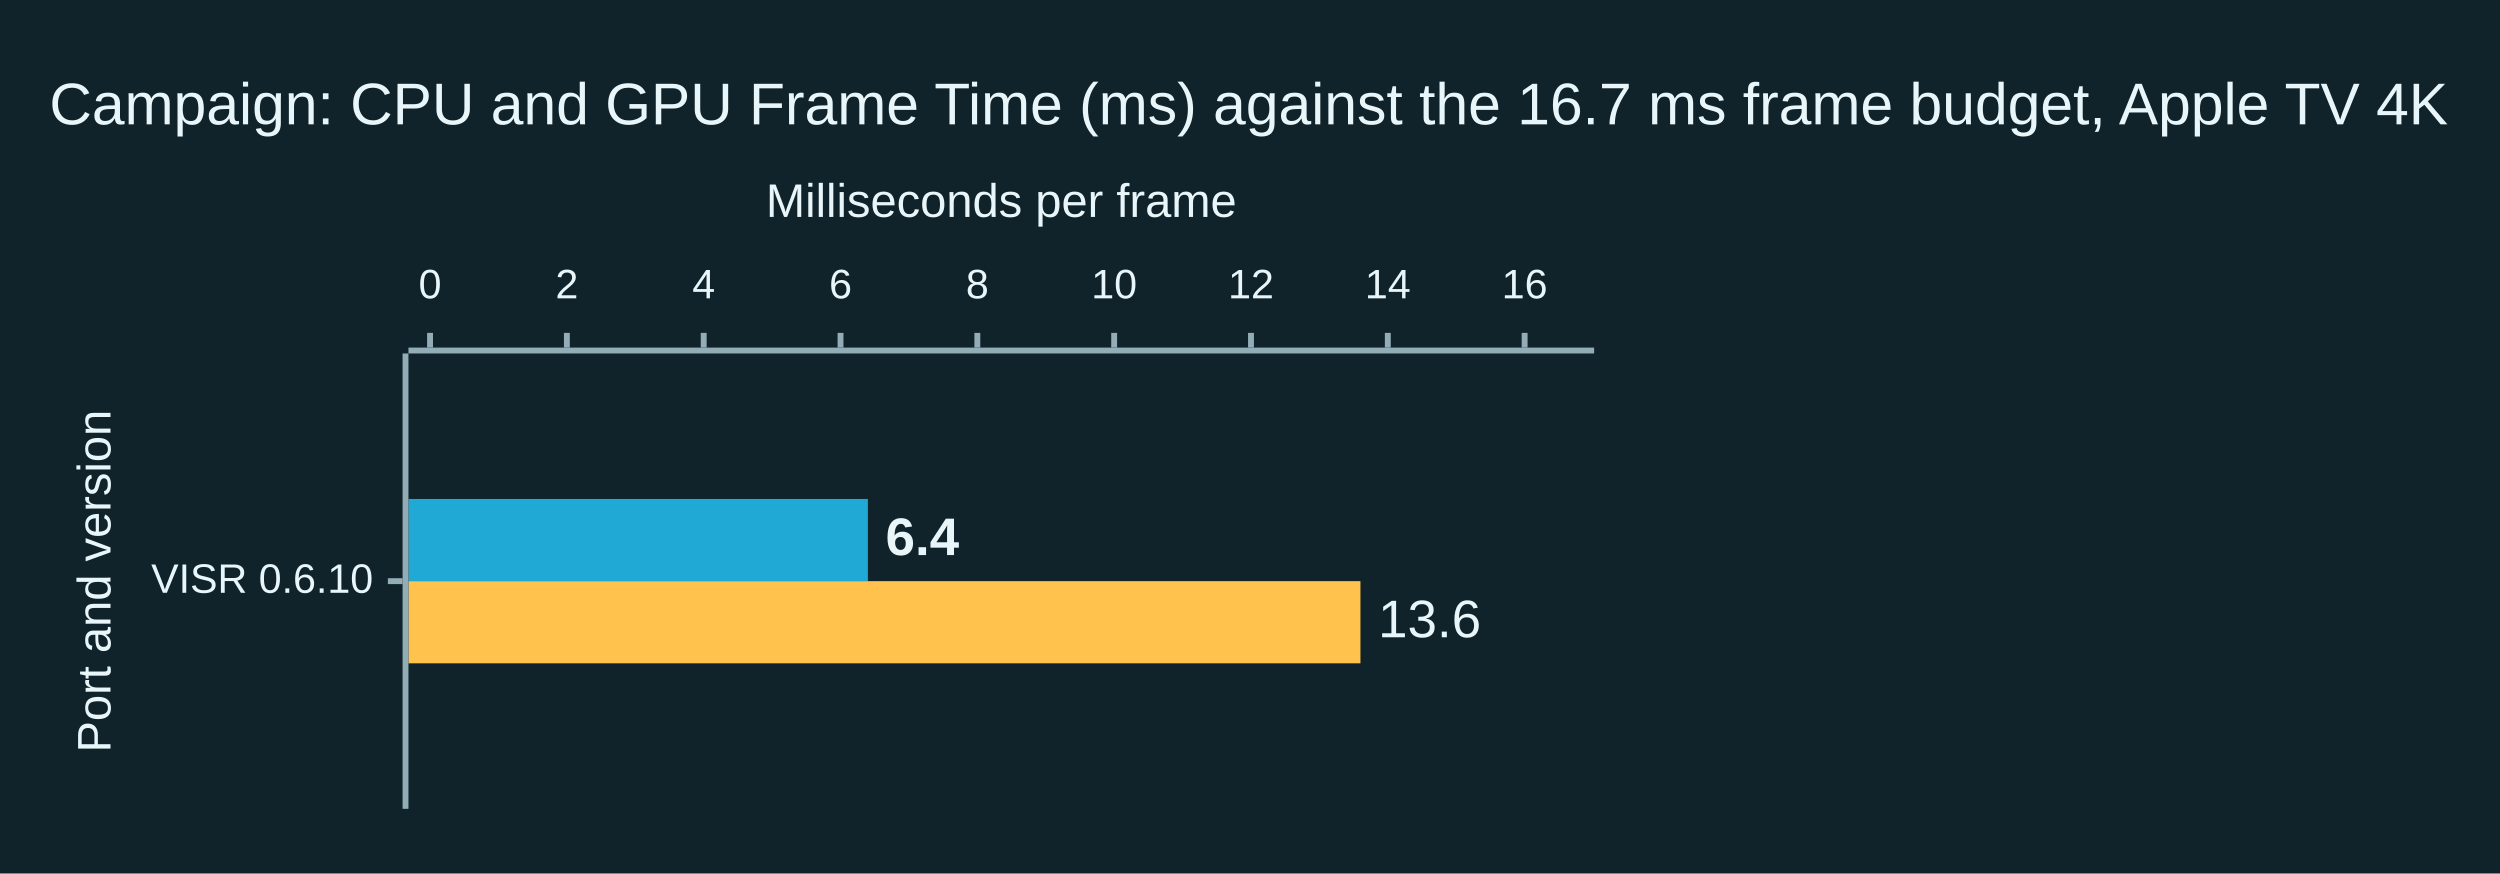
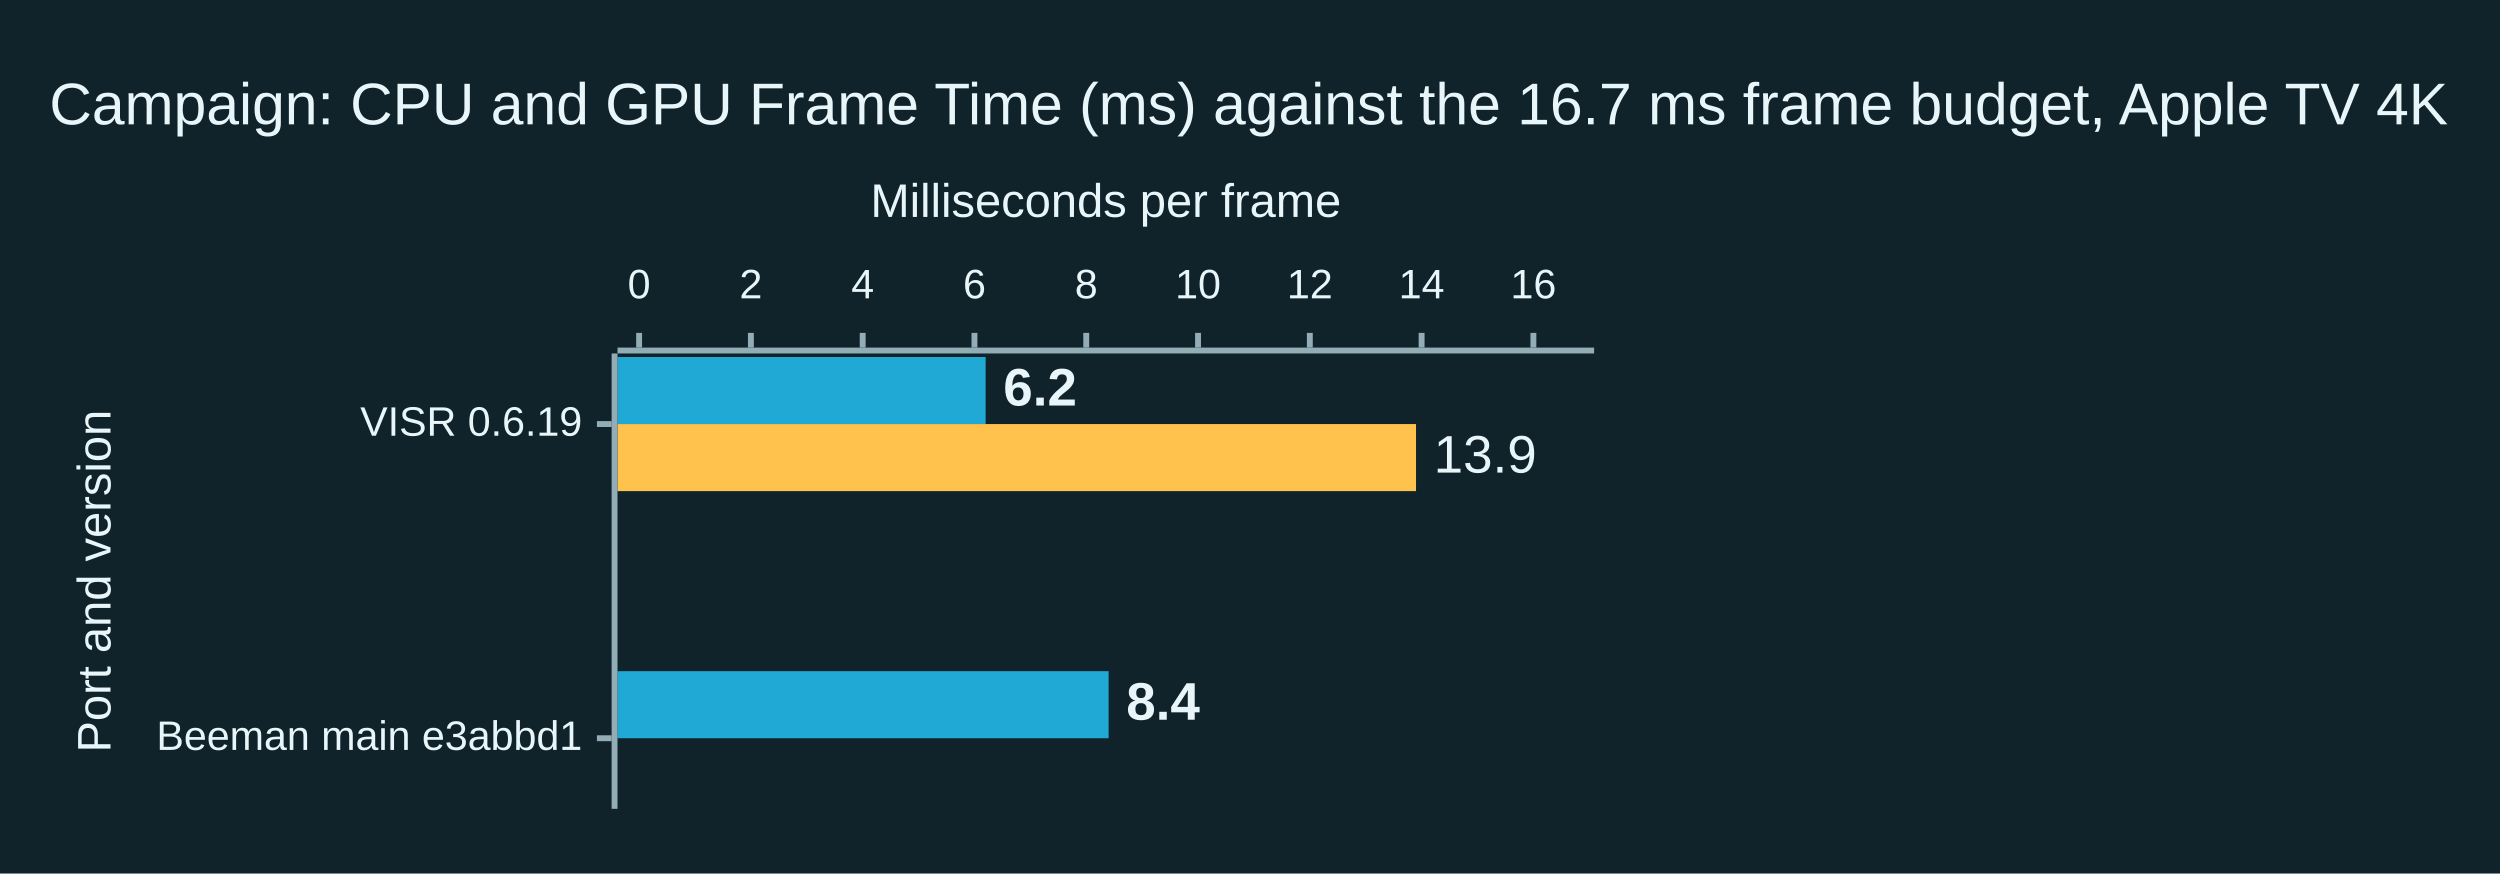
- <svg xmlns="http://www.w3.org/2000/svg" color="#e8f6fa" id="static" width="100%" style="max-width: 850px;" viewBox="-22 -15 850 297" role="graphics-document document" aria-roledescription="xychart">
+ <svg xmlns="http://www.w3.org/2000/svg" color="#e8f6fa" data-source-sha256="e01832fdb0389aa044bddf7de37bcd4deb6c9ec057c90f788d31bc79dc2b5e6a" id="static" width="100%" style="max-width: 850px;" viewBox="-22 -15 850 297" role="graphics-document document" aria-roledescription="xychart">
  <style>#static{font-family:"trebuchet ms",verdana,arial,sans-serif;font-size:16px;fill:#333;}@keyframes edge-animation-frame{from{stroke-dashoffset:0;}}@keyframes dash{to{stroke-dashoffset:0;}}#static .edge-animation-slow{stroke-dasharray:9,5!important;stroke-dashoffset:900;animation:dash 50s linear infinite;stroke-linecap:round;}#static .edge-animation-fast{stroke-dasharray:9,5!important;stroke-dashoffset:900;animation:dash 20s linear infinite;stroke-linecap:round;}#static .error-icon{fill:hsl(220.588, 100%, 98.333%);}#static .error-text{fill:rgb(8.5, 5.75, 0);stroke:rgb(8.5, 5.75, 0);}#static .edge-thickness-normal{stroke-width:1px;}#static .edge-thickness-thick{stroke-width:3.5px;}#static .edge-pattern-solid{stroke-dasharray:0;}#static .edge-thickness-invisible{stroke-width:0;fill:none;}#static .edge-pattern-dashed{stroke-dasharray:3;}#static .edge-pattern-dotted{stroke-dasharray:2;}#static .marker{fill:#0b0b0b;stroke:#0b0b0b;}#static .marker.cross{stroke:#0b0b0b;}#static svg{font-family:"trebuchet ms",verdana,arial,sans-serif;font-size:16px;}#static p{margin:0;}#static :root{--mermaid-font-family:"trebuchet ms",verdana,arial,sans-serif;}</style>
  <g />
  <g class="main">
    <rect width="850" height="297" class="background" fill="#10232b" x="-22" y="-15" />
    <g class="chart-title">
      <text x="0" y="0" fill="#e8f6fa" font-size="20" dominant-baseline="middle" text-anchor="middle" transform="translate(402.5625, 21.58984) rotate(0)">Campaign: CPU and GPU Frame Time (ms) against the 16.7 ms frame budget, Apple TV 4K</text>
    </g>
    <g class="plot">
      <g class="bar-plot-0">
-         <rect x="116.875" y="154.65" width="156.206" height="27.94" fill="#1fa9d4" stroke="#1fa9d4" stroke-width="0" />
+         <rect x="187.953" y="106.38" width="125.166" height="22.8" fill="#1fa9d4" stroke="#1fa9d4" stroke-width="0" />
+         <rect x="187.953" y="213.2" width="166.974" height="22.8" fill="#1fa9d4" stroke="#1fa9d4" stroke-width="0" />
      </g>
      <g class="bar-plot-1">
-         <rect x="116.875" y="182.59" width="323.676" height="27.94" fill="#ffc24d" stroke="#ffc24d" stroke-width="0" />
+         <rect x="187.953" y="129.18" width="271.493" height="22.8" fill="#ffc24d" stroke="#ffc24d" stroke-width="0" />
+         <rect x="187.953" y="236" width="7.344" height="22.8" fill="#ffc24d" stroke="#ffc24d" stroke-width="0" display="none" />
      </g>
-       <text x="279.081" y="168.62" dominant-baseline="middle" fill="currentColor" font-size="18" font-weight="600" class="bar-value">6.4</text>
-       <text x="446.551" y="196.56" dominant-baseline="middle" fill="currentColor" font-size="18" font-weight="400" class="bar-value">13.6</text>
+       <text x="319.119" y="117.78" dominant-baseline="middle" fill="currentColor" font-size="18" font-weight="600" class="bar-value">6.2</text>
+       <text x="360.927" y="224.6" dominant-baseline="middle" fill="currentColor" font-size="18" font-weight="600" class="bar-value">8.4</text>
+       <text x="465.446" y="140.58" dominant-baseline="middle" fill="currentColor" font-size="18" font-weight="400" class="bar-value">13.9</text>
    </g>
    <g class="left-axis">
      <g class="axisl-line">
-         <path d="M 115.875,105.18 L 115.875,260" fill="none" stroke="#93adb6" stroke-width="2" />
+         <path d="M 186.953,105.18 L 186.953,260" fill="none" stroke="#93adb6" stroke-width="2" />
      </g>
      <g class="label">
-         <text x="0" y="0" fill="#e8f6fa" font-size="14" dominant-baseline="middle" text-anchor="end" transform="translate(104.875, 182.5898) rotate(0)">VISR 0.6.10</text>
+         <text x="0" y="0" fill="#e8f6fa" font-size="14" dominant-baseline="middle" text-anchor="end" transform="translate(175.9531, 129.1797) rotate(0)">VISR 0.6.19</text>
+         <text x="0" y="0" fill="#e8f6fa" font-size="14" dominant-baseline="middle" text-anchor="end" transform="translate(175.9531, 236) rotate(0)">Beeman main e3abbd1</text>
      </g>
      <g class="ticks">
-         <path d="M 114.875,182.59 L 109.875,182.59" fill="none" stroke="#93adb6" stroke-width="2" />
+         <path d="M 185.953,129.18 L 180.953,129.18" fill="none" stroke="#93adb6" stroke-width="2" />
+         <path d="M 185.953,236 L 180.953,236" fill="none" stroke="#93adb6" stroke-width="2" />
      </g>
      <g class="title">
        <text x="0" y="0" fill="#e8f6fa" font-size="16" dominant-baseline="text-before-edge" text-anchor="middle" transform="translate(5, 182.5898) rotate(270)">Port and version</text>
      </g>
    </g>
    <g class="top-axis">
      <g class="axis-line">
-         <path d="M 116.875,104.18 L 520,104.18" fill="none" stroke="#93adb6" stroke-width="2" />
+         <path d="M 187.953,104.18 L 520,104.18" fill="none" stroke="#93adb6" stroke-width="2" />
      </g>
      <g class="label">
-         <text x="0" y="0" fill="#e8f6fa" font-size="14" dominant-baseline="text-before-edge" text-anchor="middle" transform="translate(124.2188, 77.17969) rotate(0)">0</text>
-         <text x="0" y="0" fill="#e8f6fa" font-size="14" dominant-baseline="text-before-edge" text-anchor="middle" transform="translate(170.7382, 77.17969) rotate(0)">2</text>
-         <text x="0" y="0" fill="#e8f6fa" font-size="14" dominant-baseline="text-before-edge" text-anchor="middle" transform="translate(217.2577, 77.17969) rotate(0)">4</text>
-         <text x="0" y="0" fill="#e8f6fa" font-size="14" dominant-baseline="text-before-edge" text-anchor="middle" transform="translate(263.7771, 77.17969) rotate(0)">6</text>
-         <text x="0" y="0" fill="#e8f6fa" font-size="14" dominant-baseline="text-before-edge" text-anchor="middle" transform="translate(310.2966, 77.17969) rotate(0)">8</text>
-         <text x="0" y="0" fill="#e8f6fa" font-size="14" dominant-baseline="text-before-edge" text-anchor="middle" transform="translate(356.8161, 77.17969) rotate(0)">10</text>
-         <text x="0" y="0" fill="#e8f6fa" font-size="14" dominant-baseline="text-before-edge" text-anchor="middle" transform="translate(403.3355, 77.17969) rotate(0)">12</text>
-         <text x="0" y="0" fill="#e8f6fa" font-size="14" dominant-baseline="text-before-edge" text-anchor="middle" transform="translate(449.855, 77.17969) rotate(0)">14</text>
-         <text x="0" y="0" fill="#e8f6fa" font-size="14" dominant-baseline="text-before-edge" text-anchor="middle" transform="translate(496.3744, 77.17969) rotate(0)">16</text>
+         <text x="0" y="0" fill="#e8f6fa" font-size="14" dominant-baseline="text-before-edge" text-anchor="middle" transform="translate(195.2969, 77.17969) rotate(0)">0</text>
+         <text x="0" y="0" fill="#e8f6fa" font-size="14" dominant-baseline="text-before-edge" text-anchor="middle" transform="translate(233.304, 77.17969) rotate(0)">2</text>
+         <text x="0" y="0" fill="#e8f6fa" font-size="14" dominant-baseline="text-before-edge" text-anchor="middle" transform="translate(271.3111, 77.17969) rotate(0)">4</text>
+         <text x="0" y="0" fill="#e8f6fa" font-size="14" dominant-baseline="text-before-edge" text-anchor="middle" transform="translate(309.3182, 77.17969) rotate(0)">6</text>
+         <text x="0" y="0" fill="#e8f6fa" font-size="14" dominant-baseline="text-before-edge" text-anchor="middle" transform="translate(347.3253, 77.17969) rotate(0)">8</text>
+         <text x="0" y="0" fill="#e8f6fa" font-size="14" dominant-baseline="text-before-edge" text-anchor="middle" transform="translate(385.3324, 77.17969) rotate(0)">10</text>
+         <text x="0" y="0" fill="#e8f6fa" font-size="14" dominant-baseline="text-before-edge" text-anchor="middle" transform="translate(423.3395, 77.17969) rotate(0)">12</text>
+         <text x="0" y="0" fill="#e8f6fa" font-size="14" dominant-baseline="text-before-edge" text-anchor="middle" transform="translate(461.3467, 77.17969) rotate(0)">14</text>
+         <text x="0" y="0" fill="#e8f6fa" font-size="14" dominant-baseline="text-before-edge" text-anchor="middle" transform="translate(499.3538, 77.17969) rotate(0)">16</text>
      </g>
      <g class="ticks">
-         <path d="M 124.219,103.18 L 124.219,98.18" fill="none" stroke="#93adb6" stroke-width="2" />
-         <path d="M 170.738,103.18 L 170.738,98.18" fill="none" stroke="#93adb6" stroke-width="2" />
-         <path d="M 217.258,103.18 L 217.258,98.18" fill="none" stroke="#93adb6" stroke-width="2" />
-         <path d="M 263.777,103.18 L 263.777,98.18" fill="none" stroke="#93adb6" stroke-width="2" />
-         <path d="M 310.297,103.18 L 310.297,98.18" fill="none" stroke="#93adb6" stroke-width="2" />
-         <path d="M 356.816,103.18 L 356.816,98.18" fill="none" stroke="#93adb6" stroke-width="2" />
-         <path d="M 403.336,103.18 L 403.336,98.18" fill="none" stroke="#93adb6" stroke-width="2" />
-         <path d="M 449.855,103.18 L 449.855,98.18" fill="none" stroke="#93adb6" stroke-width="2" />
-         <path d="M 496.374,103.18 L 496.374,98.18" fill="none" stroke="#93adb6" stroke-width="2" />
+         <path d="M 195.297,103.18 L 195.297,98.18" fill="none" stroke="#93adb6" stroke-width="2" />
+         <path d="M 233.304,103.18 L 233.304,98.18" fill="none" stroke="#93adb6" stroke-width="2" />
+         <path d="M 271.311,103.18 L 271.311,98.18" fill="none" stroke="#93adb6" stroke-width="2" />
+         <path d="M 309.318,103.18 L 309.318,98.18" fill="none" stroke="#93adb6" stroke-width="2" />
+         <path d="M 347.325,103.18 L 347.325,98.18" fill="none" stroke="#93adb6" stroke-width="2" />
+         <path d="M 385.332,103.18 L 385.332,98.18" fill="none" stroke="#93adb6" stroke-width="2" />
+         <path d="M 423.34,103.18 L 423.34,98.18" fill="none" stroke="#93adb6" stroke-width="2" />
+         <path d="M 461.347,103.18 L 461.347,98.18" fill="none" stroke="#93adb6" stroke-width="2" />
+         <path d="M 499.354,103.18 L 499.354,98.18" fill="none" stroke="#93adb6" stroke-width="2" />
      </g>
      <g class="title">
-         <text x="0" y="0" fill="#e8f6fa" font-size="16" dominant-baseline="text-before-edge" text-anchor="middle" transform="translate(318.4375, 48.17969) rotate(0)">Milliseconds per frame</text>
+         <text x="0" y="0" fill="#e8f6fa" font-size="16" dominant-baseline="text-before-edge" text-anchor="middle" transform="translate(353.9766, 48.17969) rotate(0)">Milliseconds per frame</text>
      </g>
    </g>
  </g>
  <g class="mermaid-tmp-group" />
</svg>
